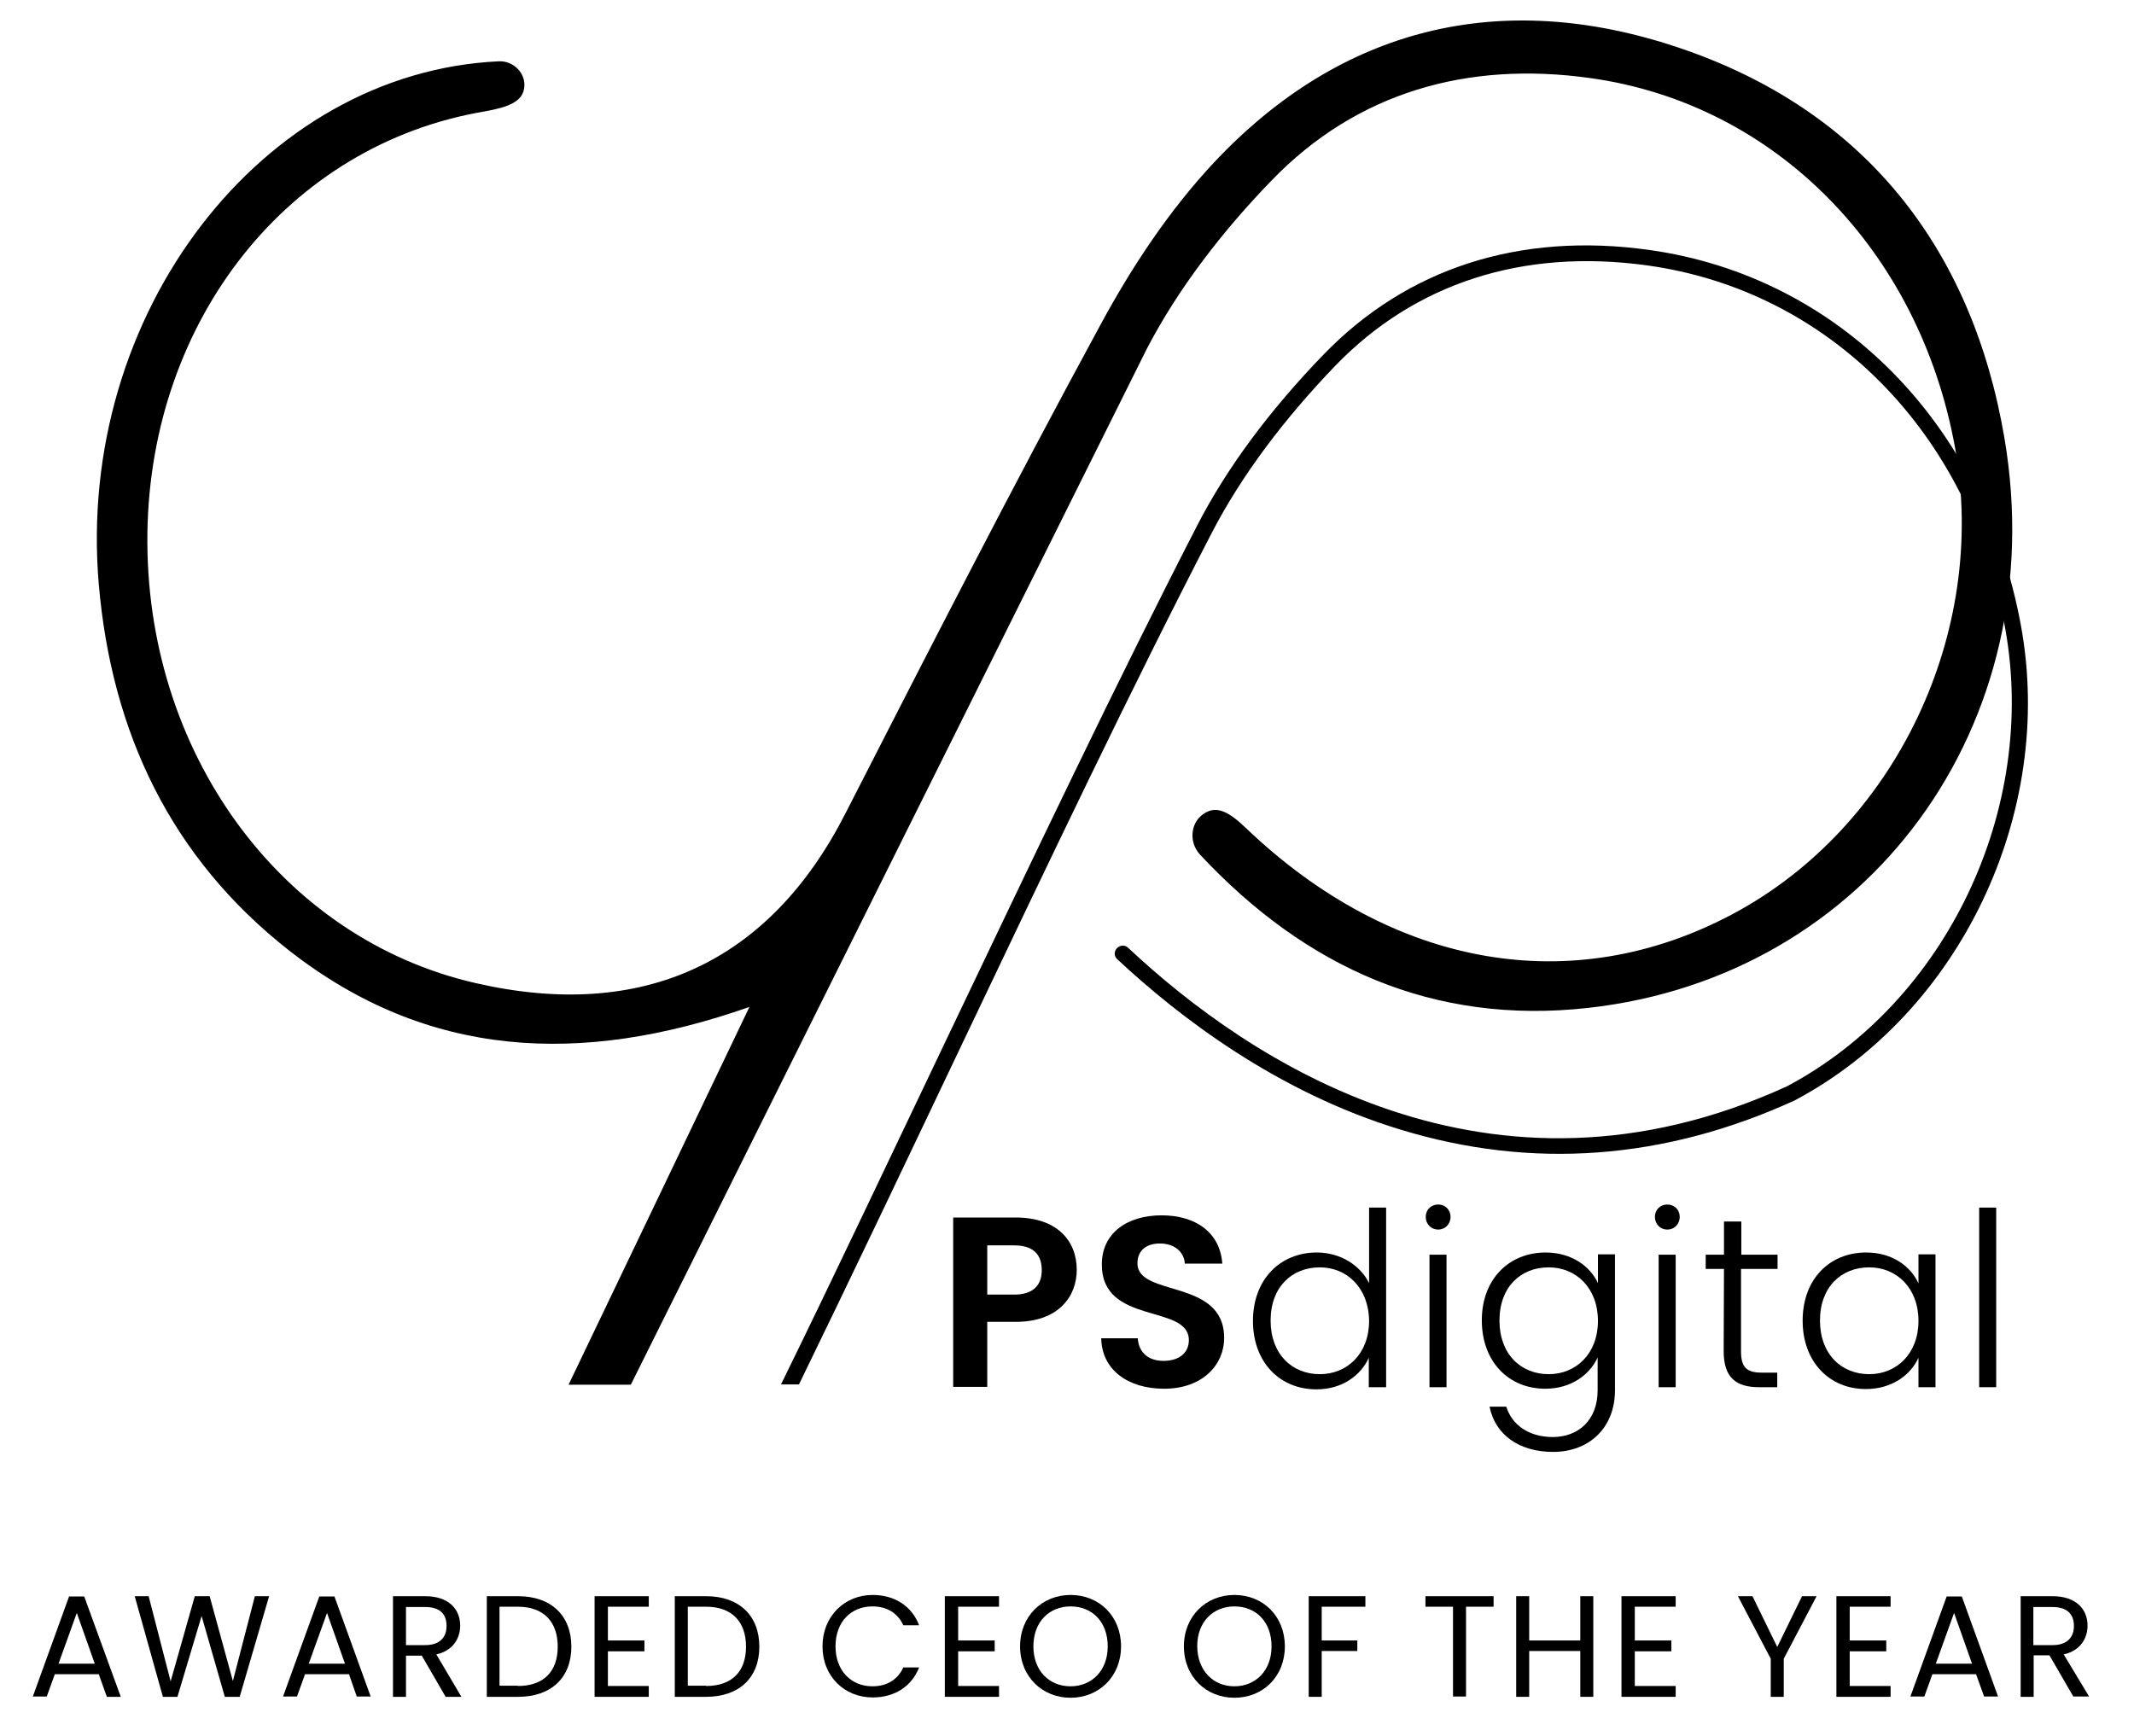
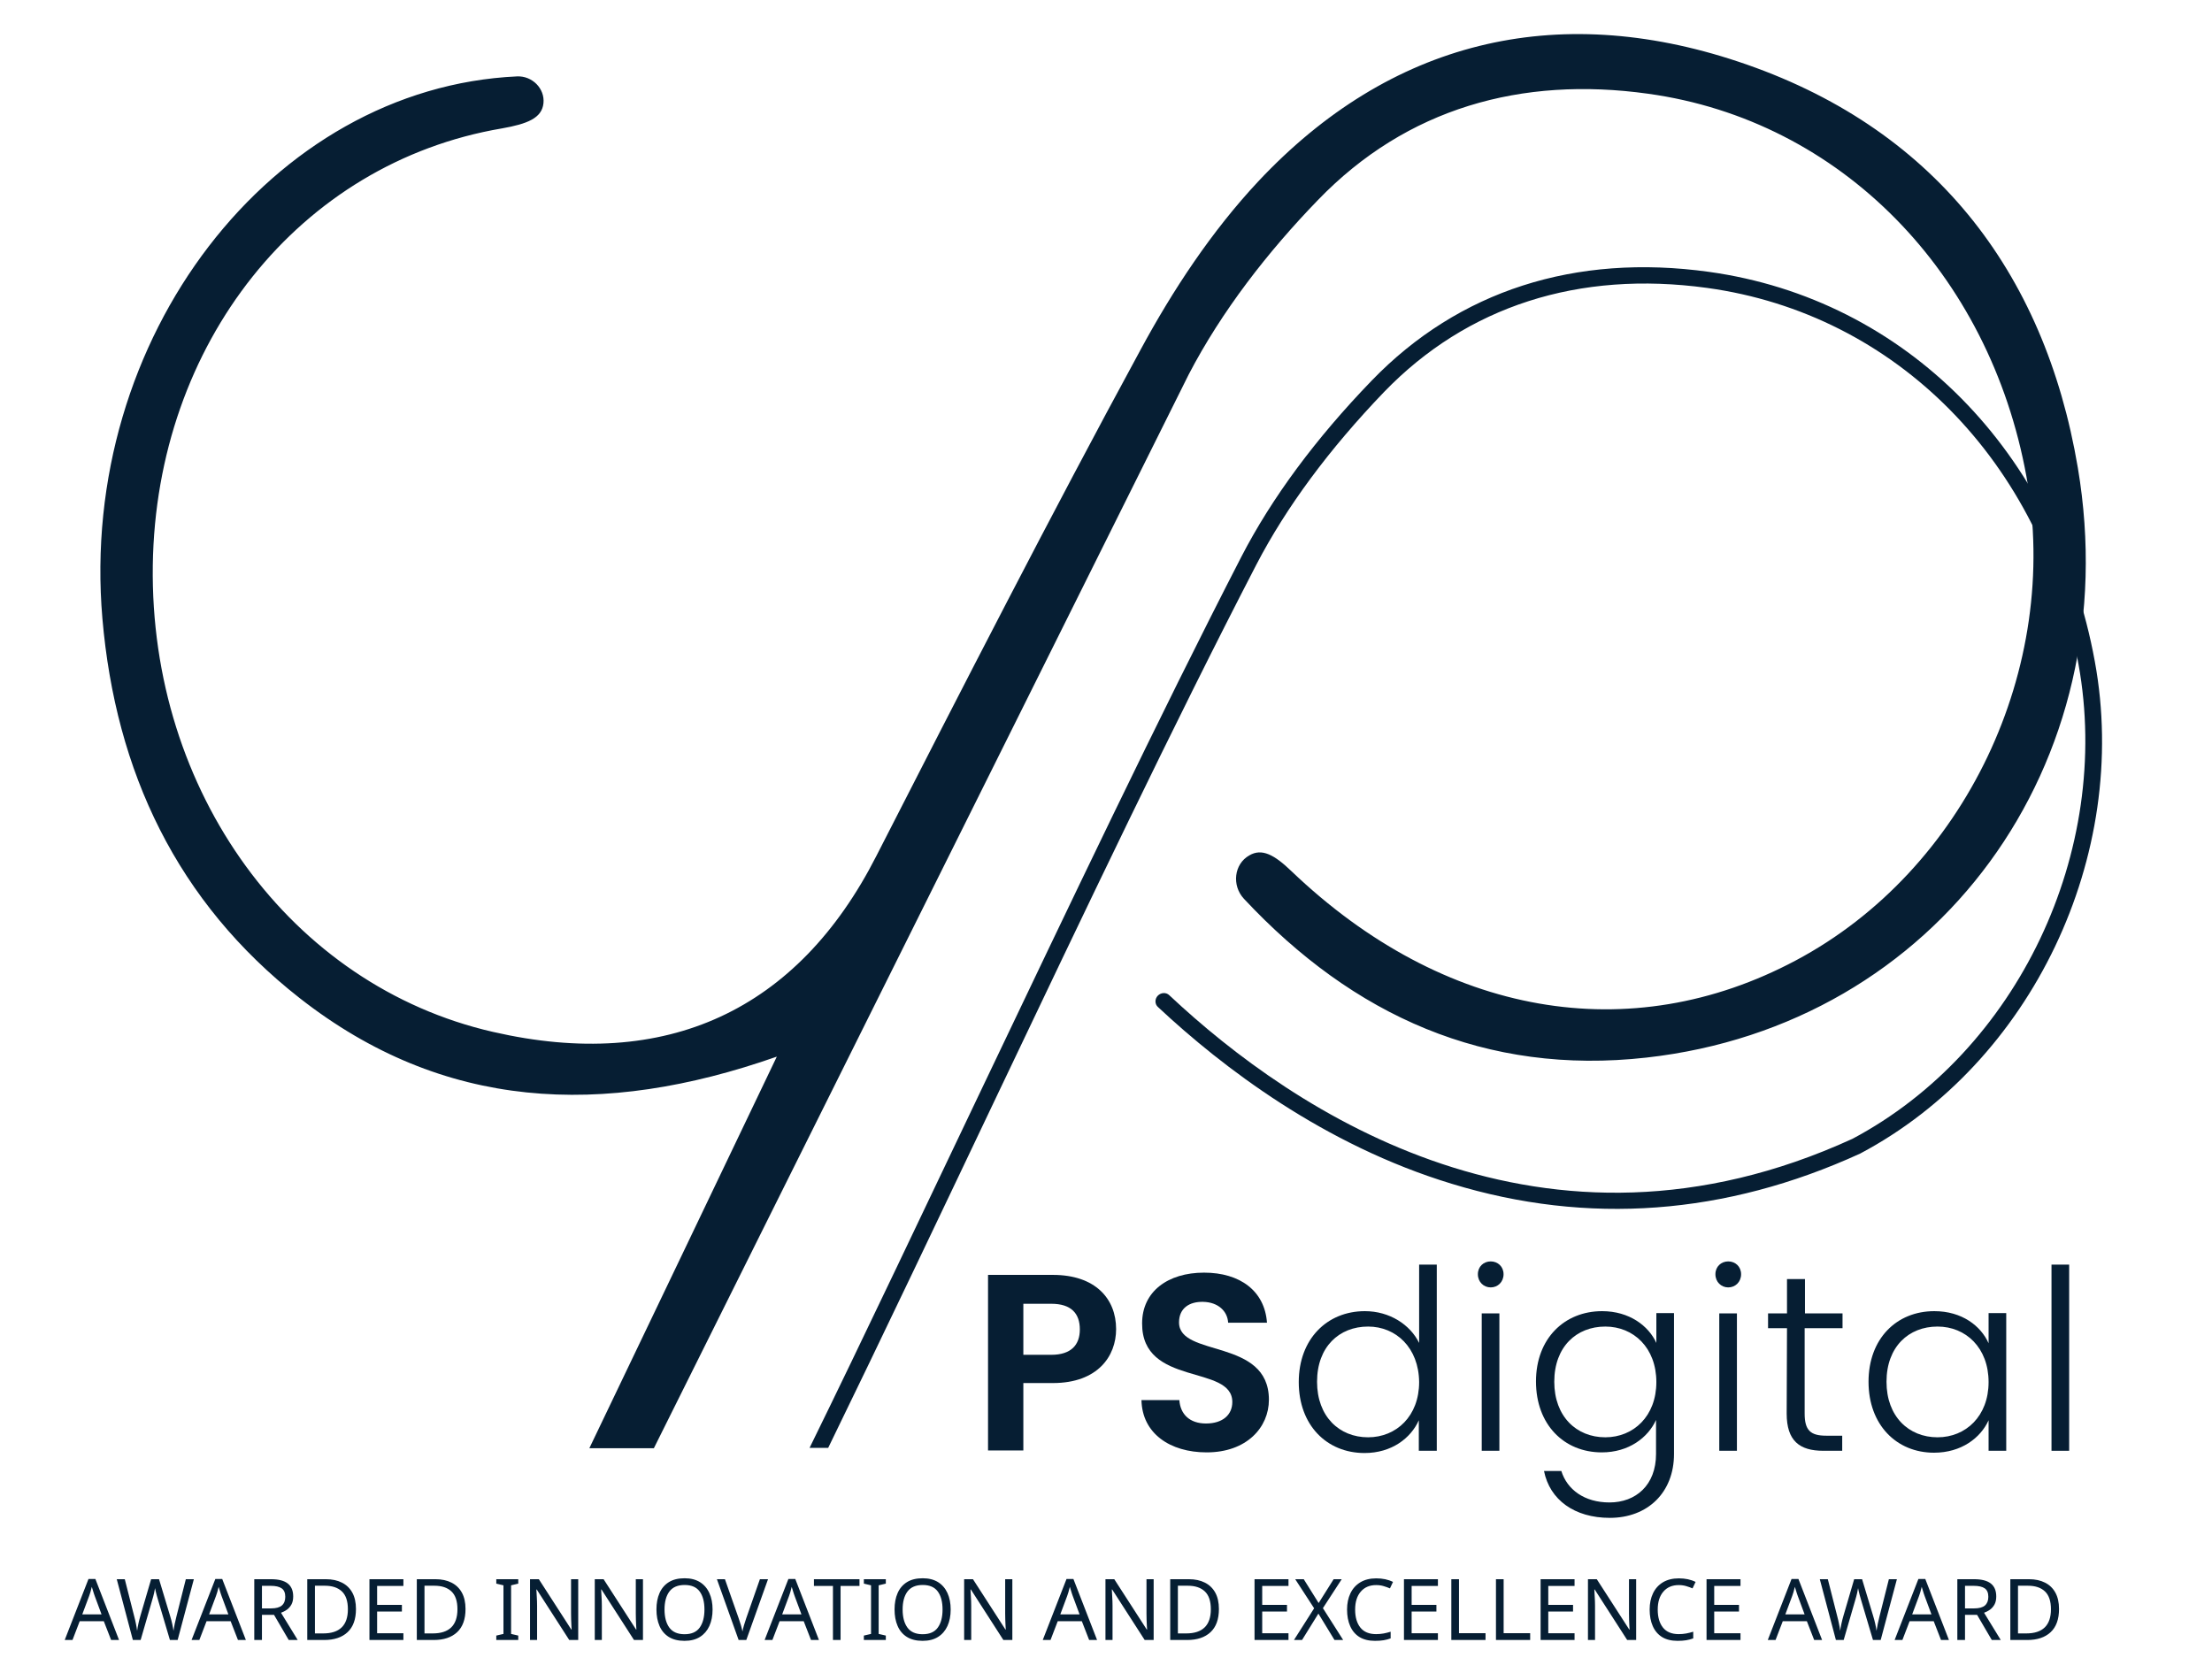
- <svg xmlns="http://www.w3.org/2000/svg" version="1.1" id="Layer_1" x="0px" y="0px" viewBox="0 0 689.1 560.5" style="enable-background:new 0 0 689.1 560.5;" xml:space="preserve">
+ <svg xmlns="http://www.w3.org/2000/svg" version="1.1" id="Layer_1" x="0px" y="0px" viewBox="0 0 689.1 521.1" style="enable-background:new 0 0 689.1 521.1;" xml:space="preserve">
  <style type="text/css">
	.st0{fill:#061E33;}
- 	.st1{enable-background:new    ;}
+ 	.st1{font-family:'Poppins-SemiBold';}
+ 	.st2{font-size:26.538px;}
</style>
  <g>
    <g>
-       <path className="st0" d="M652.6,202.1c-11.9-65.3-59-112.9-120.2-121.4c-41.7-5.8-78,5.9-105,33.8c-17.5,18.1-31.2,36.6-40.7,55    C361,219.4,333.1,278.1,306,334.9c-16,33.5-37.3,78.6-53.8,112.2h5.8c16.1-33,37.1-77.2,52.7-110c27-56.7,54.9-115.4,80.7-165.2    c9.3-17.9,22.7-36,39.8-53.8c25.8-26.7,60.6-37.9,100.6-32.4c58.9,8.1,104.3,54.1,115.7,117.2c10.6,58.4-19,120.6-70.4,147.9    c-96.1,44-173.9-8.2-212.8-44.7c-1-1-2.6-0.9-3.6,0.1s-1,2.7,0.1,3.6c20,18.7,51.6,42.9,91.4,55c42.5,13,85.3,9.8,127.3-9.4    C632.9,327.1,663.7,262.6,652.6,202.1z" />
-       <path className="st0" d="M647.3,141.7C636.9,80.1,601.9,35.3,541.5,15.2C484.5-3.8,433,8.8,392,52.5C377.5,68,365.4,86.3,355.3,105    C327,157.1,300,209.9,273,262.7c-24.5,48.1-65.4,67.2-119.4,54.8c-63-14.4-107-74.8-106-145.4c1-69,45.6-125.4,108.8-136.1    c7.9-1.4,12.4-3.2,12.9-7.8s-3.5-8.6-8.2-8.4C84.7,23.3,24.4,101.2,31.9,188.7C36,236.4,55.1,277,93.4,307    c44.6,34.9,94.2,37.3,148.6,18.2c-18.1,37.9-40.2,84-58.4,122h20.1l166.6-334.5c10.3-19.8,24.7-38.3,40.3-54.4    c27.6-28.6,63.4-38.6,102.8-33.1c60.1,8.3,106.4,55.9,117.9,119.3c10.8,59.7-19.2,122.7-71.8,150.7    c-51.6,27.5-109.7,17.6-157.2-27.8c-5.3-5.1-9.2-7.2-13.1-4.9c-4.8,2.7-5.5,9.4-1.7,13.5c34.1,36.5,75.4,55.1,125.4,49.5    C603.4,315.4,662.9,234.2,647.3,141.7z" />
+       <path class="st0" d="M652.6,206.1c-11.9-65.3-59-112.9-120.2-121.4c-41.7-5.8-78,5.9-105,33.8c-17.5,18.1-31.2,36.6-40.7,55    C361,223.4,333.1,282.1,306,338.9c-16,33.5-37.3,78.6-53.8,112.2h5.8c16.1-33,37.1-77.2,52.7-110c27-56.7,54.9-115.4,80.7-165.2    c9.3-17.9,22.7-36,39.8-53.8c25.8-26.7,60.6-37.9,100.6-32.4c58.9,8.1,104.3,54.1,115.7,117.2c10.6,58.4-19,120.6-70.4,147.9    c-96.1,44-173.9-8.2-212.8-44.7c-1-1-2.6-0.9-3.6,0.1s-1,2.7,0.1,3.6c20,18.7,51.6,42.9,91.4,55c42.5,13,85.3,9.8,127.3-9.4    C632.9,331.1,663.7,266.6,652.6,206.1z" />
+       <path class="st0" d="M647.3,145.7C636.9,84.1,601.9,39.3,541.5,19.2c-57-19-108.5-6.4-149.5,37.3C377.5,72,365.4,90.3,355.3,109    C327,161.1,300,213.9,273,266.7c-24.5,48.1-65.4,67.2-119.4,54.8c-63-14.4-107-74.8-106-145.4c1-69,45.6-125.4,108.8-136.1    c7.9-1.4,12.4-3.2,12.9-7.8s-3.5-8.6-8.2-8.4C84.7,27.3,24.4,105.2,31.9,192.7C36,240.4,55.1,281,93.4,311    c44.6,34.9,94.2,37.3,148.6,18.2c-18.1,37.9-40.2,84-58.4,122h20.1l166.6-334.5c10.3-19.8,24.7-38.3,40.3-54.4    c27.6-28.6,63.4-38.6,102.8-33.1c60.1,8.3,106.4,55.9,117.9,119.3c10.8,59.7-19.2,122.7-71.8,150.7    c-51.6,27.5-109.7,17.6-157.2-27.8c-5.3-5.1-9.2-7.2-13.1-4.9c-4.8,2.7-5.5,9.4-1.7,13.5c34.1,36.5,75.4,55.1,125.4,49.5    C603.4,319.4,662.9,238.2,647.3,145.7z" />
      <g>
-         <path className="st0" d="M328,426.9h-9.2v21h-11v-54.7H328c13.2,0,19.7,7.4,19.7,16.9C347.7,418.5,342,426.9,328,426.9z M327.5,418.1     c6.2,0,8.9-3.1,8.9-7.9c0-5-2.7-8-8.9-8h-8.7v15.9H327.5L327.5,418.1z" />
-         <path className="st0" d="M375.9,448.5c-11.4,0-20.1-5.9-20.3-16.3h11.8c0.3,4.4,3.2,7.3,8.3,7.3c5.2,0,8.2-2.7,8.2-6.7     c0-11.8-28.2-4.7-28.1-24.5c0-9.9,8-15.8,19.3-15.8c11.2,0,18.9,5.7,19.6,15.6h-12.1c-0.2-3.6-3.1-6.4-7.8-6.5     c-4.3-0.1-7.5,2-7.5,6.4c0,11,28,4.8,28,24.1C395.3,440.7,388.4,448.5,375.9,448.5z" />
-         <path className="st0" d="M425.2,404.5c7.7,0,14.1,4.2,16.9,9.9V390h5.5v58H442v-9.5c-2.5,5.6-8.5,10.2-16.9,10.2     c-11.8,0-20.5-8.7-20.5-22.1S413.4,404.5,425.2,404.5z M426.2,409.3c-9,0-15.9,6.3-15.9,17.2c0,10.8,6.9,17.3,15.9,17.3     c8.8,0,15.9-6.6,15.9-17.2C442,415.9,434.9,409.3,426.2,409.3z" />
-         <path className="st0" d="M460.4,393c0-2.4,1.8-4,4-4s4,1.6,4,4s-1.8,4.1-4,4.1S460.4,395.4,460.4,393z M461.6,405.2h5.5V448h-5.5     V405.2z" />
-         <path className="st0" d="M499.1,404.5c8.5,0,14.5,4.6,16.9,9.9v-9.3h5.5V449c0,12-8.2,19.9-20,19.9c-11,0-18.7-5.6-20.5-14.6h5.4     c1.8,5.8,7.2,9.8,15,9.8c8.2,0,14.5-5.4,14.5-15.1v-10.6c-2.5,5.5-8.5,10.1-16.9,10.1c-11.8,0-20.5-8.7-20.5-22.1     S487.4,404.5,499.1,404.5z M500.1,409.3c-9,0-15.9,6.3-15.9,17.2c0,10.8,6.9,17.3,15.9,17.3c8.8,0,15.9-6.6,15.9-17.2     C516,415.9,508.9,409.3,500.1,409.3z" />
-         <path className="st0" d="M534.4,393c0-2.4,1.8-4,4-4s4,1.6,4,4s-1.8,4.1-4,4.1S534.4,395.4,534.4,393z M535.6,405.2h5.5V448h-5.5     V405.2z" />
-         <path className="st0" d="M556.7,409.8h-5.9v-4.6h5.9v-10.7h5.6v10.7H574v4.6h-11.8v26.6c0,5.2,1.8,6.9,6.7,6.9h5v4.7H568     c-7.4,0-11.4-3.1-11.4-11.6L556.7,409.8L556.7,409.8z" />
-         <path className="st0" d="M602.6,404.5c8.6,0,14.5,4.6,16.9,10v-9.4h5.5V448h-5.5v-9.5c-2.5,5.5-8.5,10.1-17,10.1     c-11.7,0-20.4-8.7-20.4-22.1S590.8,404.5,602.6,404.5z M603.6,409.3c-9,0-15.9,6.3-15.9,17.2c0,10.8,6.9,17.3,15.9,17.3     c8.8,0,15.9-6.6,15.9-17.2C619.5,415.9,612.4,409.3,603.6,409.3z" />
-         <path className="st0" d="M639.1,390h5.5v58h-5.5V390z" />
+         <path class="st0" d="M328,430.9h-9.2v21h-11v-54.7H328c13.2,0,19.7,7.4,19.7,16.9C347.7,422.5,342,430.9,328,430.9z M327.5,422.1     c6.2,0,8.9-3.1,8.9-7.9c0-5-2.7-8-8.9-8h-8.7v15.9H327.5L327.5,422.1z" />
+         <path class="st0" d="M375.9,452.5c-11.4,0-20.1-5.9-20.3-16.3h11.8c0.3,4.4,3.2,7.3,8.3,7.3c5.2,0,8.2-2.7,8.2-6.7     c0-11.8-28.2-4.7-28.1-24.5c0-9.9,8-15.8,19.3-15.8c11.2,0,18.9,5.7,19.6,15.6h-12.1c-0.2-3.6-3.1-6.4-7.8-6.5     c-4.3-0.1-7.5,2-7.5,6.4c0,11,28,4.8,28,24.1C395.3,444.7,388.4,452.5,375.9,452.5z" />
+         <path class="st0" d="M425.2,408.5c7.7,0,14.1,4.2,16.9,9.9V394h5.5v58H442v-9.5c-2.5,5.6-8.5,10.2-16.9,10.2     c-11.8,0-20.5-8.7-20.5-22.1S413.4,408.5,425.2,408.5z M426.2,413.3c-9,0-15.9,6.3-15.9,17.2c0,10.8,6.9,17.3,15.9,17.3     c8.8,0,15.9-6.6,15.9-17.2C442,419.9,434.9,413.3,426.2,413.3z" />
+         <path class="st0" d="M460.4,397c0-2.4,1.8-4,4-4s4,1.6,4,4s-1.8,4.1-4,4.1S460.4,399.4,460.4,397z M461.6,409.2h5.5V452h-5.5     V409.2z" />
+         <path class="st0" d="M499.1,408.5c8.5,0,14.5,4.6,16.9,9.9v-9.3h5.5V453c0,12-8.2,19.9-20,19.9c-11,0-18.7-5.6-20.5-14.6h5.4     c1.8,5.8,7.2,9.8,15,9.8c8.2,0,14.5-5.4,14.5-15.1v-10.6c-2.5,5.5-8.5,10.1-16.9,10.1c-11.8,0-20.5-8.7-20.5-22.1     S487.4,408.5,499.1,408.5z M500.1,413.3c-9,0-15.9,6.3-15.9,17.2c0,10.8,6.9,17.3,15.9,17.3c8.8,0,15.9-6.6,15.9-17.2     C516,419.9,508.9,413.3,500.1,413.3z" />
+         <path class="st0" d="M534.4,397c0-2.4,1.8-4,4-4s4,1.6,4,4s-1.8,4.1-4,4.1S534.4,399.4,534.4,397z M535.6,409.2h5.5V452h-5.5     V409.2z" />
+         <path class="st0" d="M556.7,413.8h-5.9v-4.6h5.9v-10.7h5.6v10.7H574v4.6h-11.8v26.6c0,5.2,1.8,6.9,6.7,6.9h5v4.7H568     c-7.4,0-11.4-3.1-11.4-11.6L556.7,413.8L556.7,413.8z" />
+         <path class="st0" d="M602.6,408.5c8.6,0,14.5,4.6,16.9,10v-9.4h5.5V452h-5.5v-9.5c-2.5,5.5-8.5,10.1-17,10.1     c-11.7,0-20.4-8.7-20.4-22.1S590.8,408.5,602.6,408.5z M603.6,413.3c-9,0-15.9,6.3-15.9,17.2c0,10.8,6.9,17.3,15.9,17.3     c8.8,0,15.9-6.6,15.9-17.2C619.5,419.9,612.4,413.3,603.6,413.3z" />
+         <path class="st0" d="M639.1,394h5.5v58h-5.5V394z" />
      </g>
    </g>
  </g>
-   <g>
-     <g className="st1">
-       <path className="st0" d="M31.9,540.7H17.7l-2.6,7.2h-4.5l11.7-32.3h4.9L39,548h-4.5L31.9,540.7z M24.8,520.9l-5.9,16.4h11.7    L24.8,520.9z" />
-       <path className="st0" d="M43.5,515.5H48l7.1,27.5l7.8-27.5h4.8l7.5,27.4l7.1-27.4h4.6L77.4,548h-4.8l-7.5-26.1L57.3,548l-4.7,0    L43.5,515.5z" />
-       <path className="st0" d="M112.7,540.7H98.5l-2.6,7.2h-4.5l11.7-32.3h4.9l11.7,32.3h-4.5L112.7,540.7z M105.6,520.9l-5.9,16.4h11.7    L105.6,520.9z" />
-       <path className="st0" d="M137.3,515.5c7.6,0,11.3,4.2,11.3,9.5c0,4.1-2.3,8.1-7.7,9.3L149,548h-5.1l-7.7-13.3h-5.1V548h-4.2v-32.5    H137.3z M137.3,519h-6.2v12.3h6.2c4.8,0,6.9-2.6,6.9-6.2C144.2,521.4,142.2,519,137.3,519z" />
-       <path className="st0" d="M184.5,531.8c0,10.1-6.6,16.2-17.2,16.2h-10.1v-32.5h10.1C177.9,515.5,184.5,521.7,184.5,531.8z M167.2,544.5    c8.5,0,12.9-4.8,12.9-12.7s-4.4-12.9-12.9-12.9h-5.9v25.5H167.2z" />
-       <path className="st0" d="M209.5,518.9h-13.2v10.9h11.8v3.5h-11.8v11.2h13.2v3.5H192v-32.5h17.5V518.9z" />
-       <path className="st0" d="M245.2,531.8c0,10.1-6.6,16.2-17.2,16.2h-10.1v-32.5H228C238.6,515.5,245.2,521.7,245.2,531.8z M228,544.5    c8.5,0,12.9-4.8,12.9-12.7s-4.4-12.9-12.9-12.9h-5.9v25.5H228z" />
-       <path className="st0" d="M281.8,515.1c7,0,12.6,3.5,15,9.8h-5.1c-1.8-3.9-5.2-6.1-10-6.1c-6.8,0-11.9,4.9-11.9,12.9    c0,7.9,5.1,12.9,11.9,12.9c4.8,0,8.2-2.2,10-6.1h5.1c-2.4,6.2-8,9.7-15,9.7c-9.1,0-16.2-6.8-16.2-16.5S272.7,515.1,281.8,515.1z" />
-       <path className="st0" d="M322.6,518.9h-13.2v10.9h11.8v3.5h-11.8v11.2h13.2v3.5h-17.5v-32.5h17.5V518.9z" />
-       <path className="st0" d="M345.7,548.3c-9.1,0-16.3-6.8-16.3-16.6s7.2-16.6,16.3-16.6c9.2,0,16.3,6.8,16.3,16.6    S354.8,548.3,345.7,548.3z M345.7,544.6c6.8,0,12-5,12-12.9c0-8-5.1-12.9-12-12.9c-6.8,0-12,4.9-12,12.9    C333.7,539.6,338.8,544.6,345.7,544.6z" />
-       <path className="st0" d="M398.6,548.3c-9.1,0-16.3-6.8-16.3-16.6s7.2-16.6,16.3-16.6c9.2,0,16.3,6.8,16.3,16.6    S407.8,548.3,398.6,548.3z M398.6,544.6c6.8,0,12-5,12-12.9c0-8-5.1-12.9-12-12.9c-6.8,0-12,4.9-12,12.9    C386.7,539.6,391.8,544.6,398.6,544.6z" />
-       <path className="st0" d="M422.5,515.5h18.4v3.4h-14.1v10.9h11.5v3.4h-11.5V548h-4.2V515.5z" />
-       <path className="st0" d="M460.3,515.5h22v3.4h-8.9v29h-4.2v-29h-8.9V515.5z" />
-       <path className="st0" d="M510.3,533.2h-16.5V548h-4.2v-32.5h4.2v14.3h16.5v-14.3h4.2V548h-4.2V533.2z" />
-       <path className="st0" d="M541.1,518.9h-13.2v10.9h11.8v3.5h-11.8v11.2h13.2v3.5h-17.5v-32.5h17.5V518.9z" />
-       <path className="st0" d="M561.2,515.5h4.7l8,16.4l8-16.4h4.7l-10.6,20.2V548h-4.2v-12.3L561.2,515.5z" />
-       <path className="st0" d="M610.5,518.9h-13.2v10.9h11.8v3.5h-11.8v11.2h13.2v3.5h-17.5v-32.5h17.5V518.9z" />
-       <path className="st0" d="M638.1,540.7H624l-2.6,7.2h-4.5l11.7-32.3h4.9l11.7,32.3h-4.5L638.1,540.7z M631,520.9l-5.9,16.4h11.7    L631,520.9z" />
-       <path className="st0" d="M662.8,515.5c7.6,0,11.3,4.2,11.3,9.5c0,4.1-2.3,8.1-7.7,9.3l8.2,13.6h-5.1l-7.7-13.3h-5.1V548h-4.2v-32.5    H662.8z M662.8,519h-6.2v12.3h6.2c4.8,0,6.9-2.6,6.9-6.2C669.7,521.4,667.6,519,662.8,519z" />
-     </g>
-   </g>
+   <text transform="matrix(1 0 0 1 20.1629 510.9514)" class="st0 st1 st2">AWARDED INNOVATION AND EXCELLENCE AWARD</text>
</svg>
